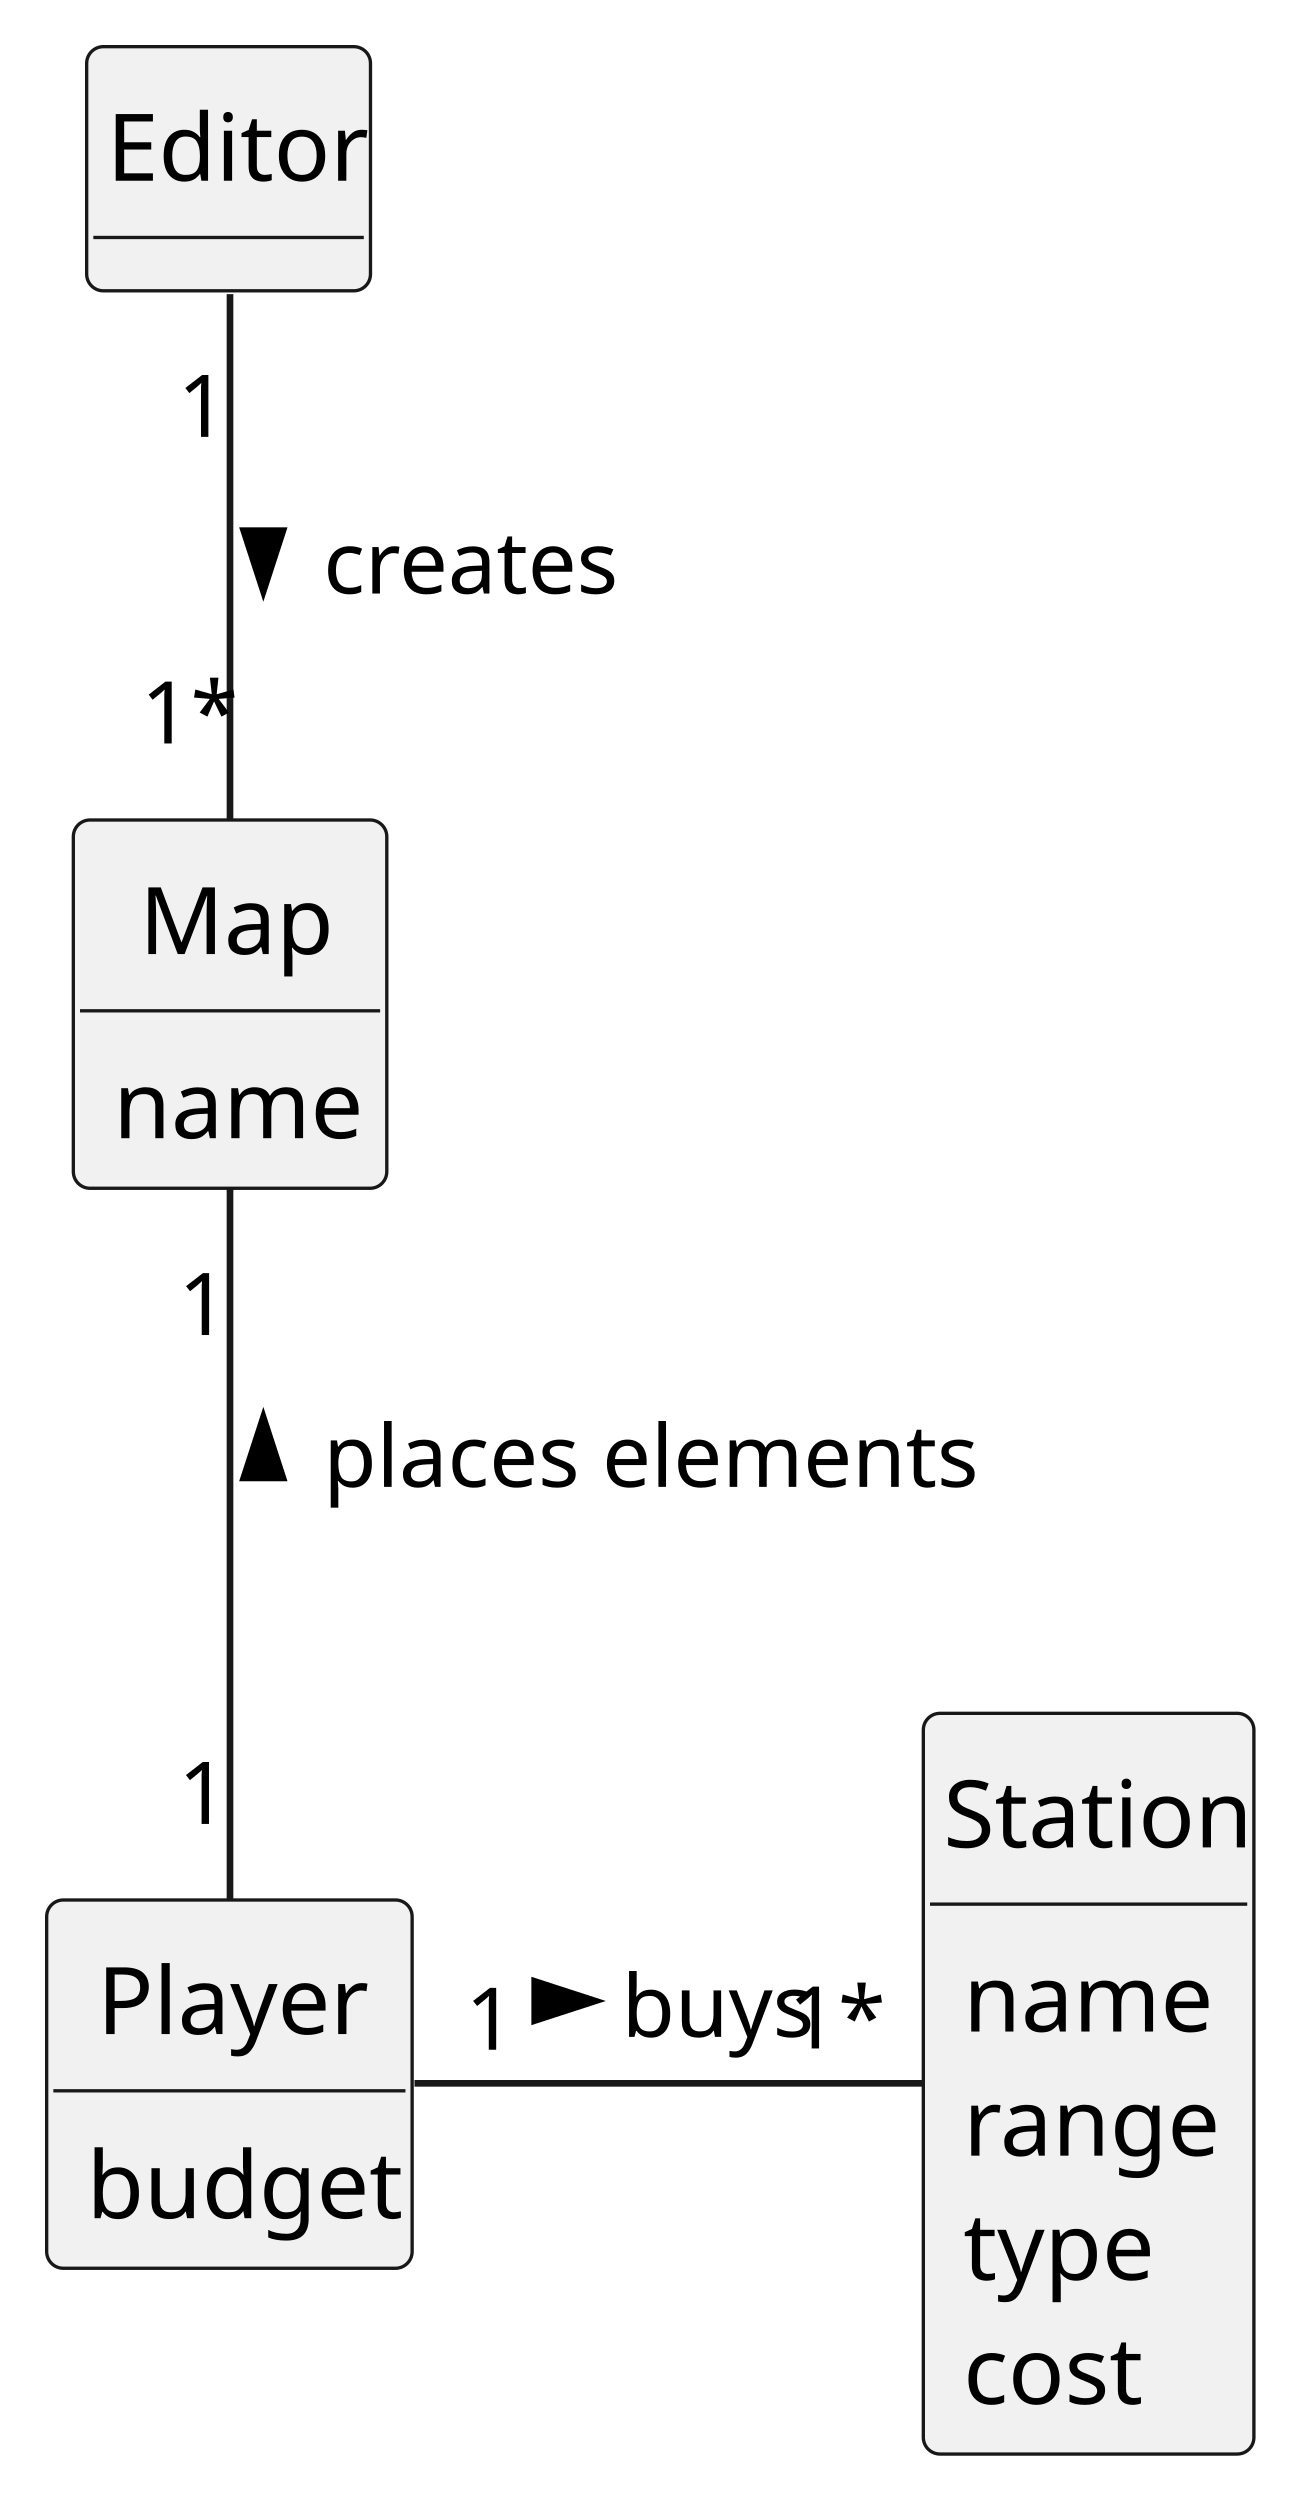
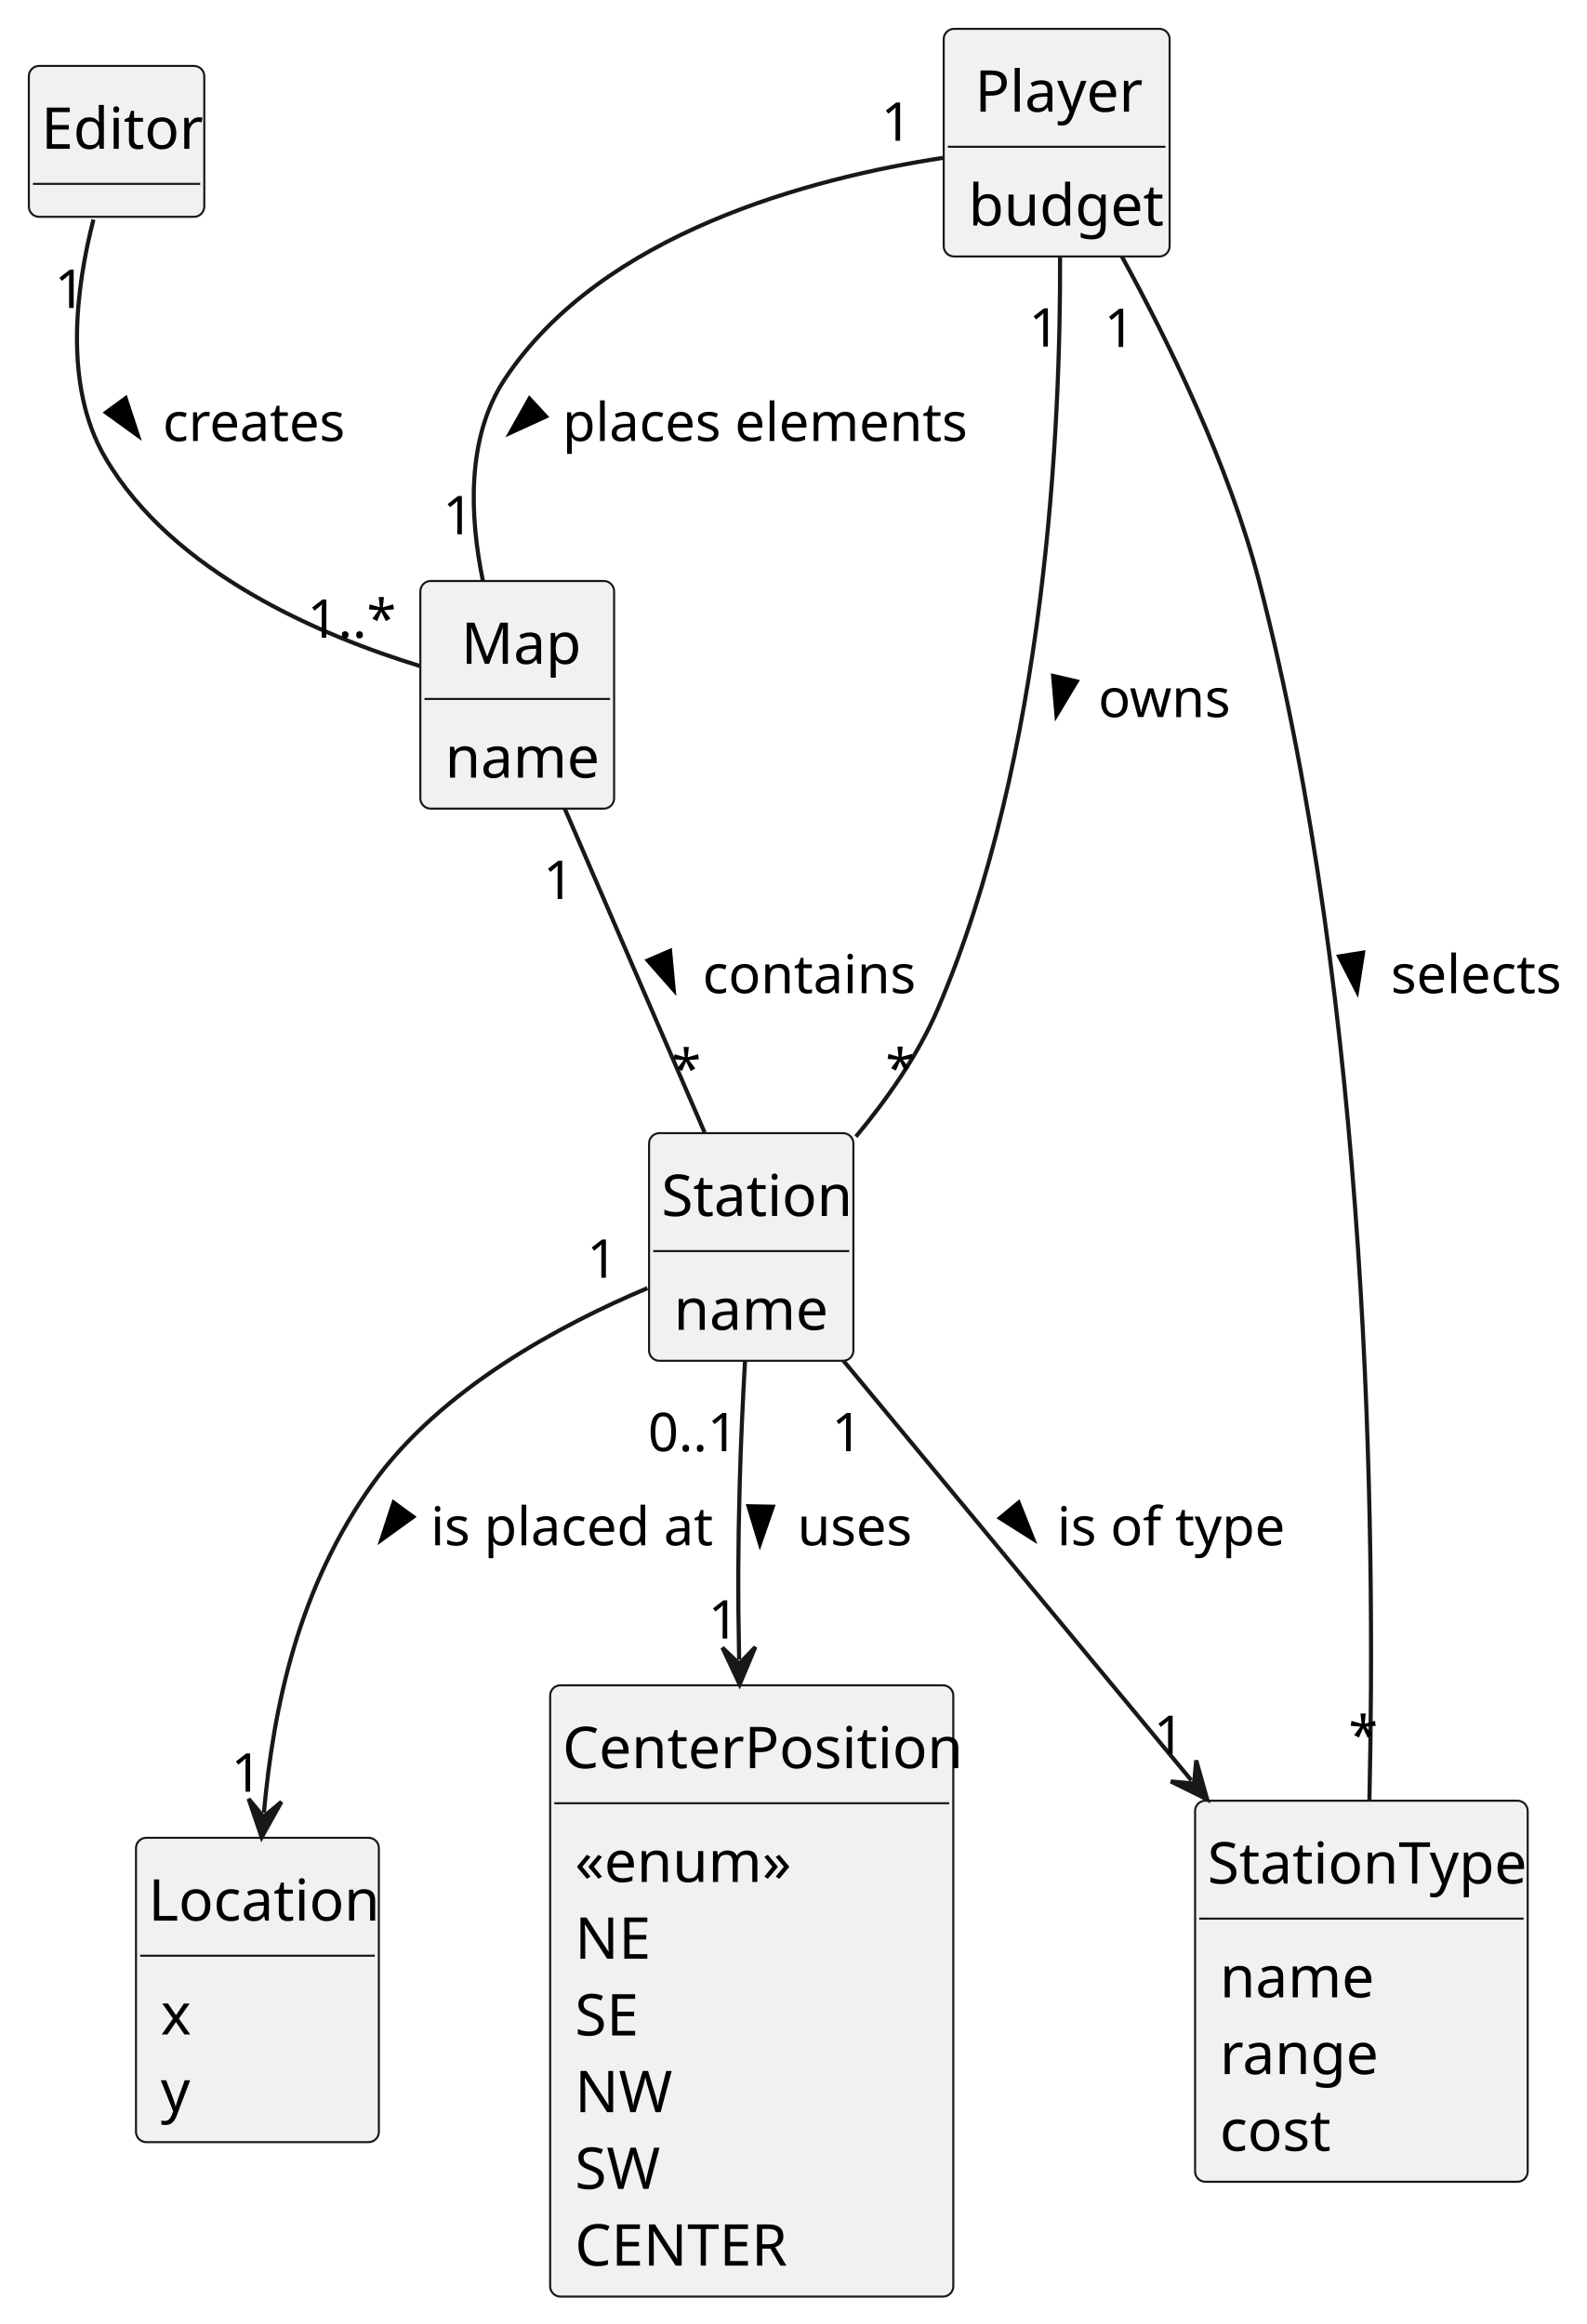
- <svg xmlns="http://www.w3.org/2000/svg" contentStyleType="text/css" height="375px" preserveAspectRatio="none" style="width:195px;height:375px;background:#FFFFFF;" version="1.1" viewBox="0 0 195 375" width="195px" zoomAndPan="magnify">
+ <svg xmlns="http://www.w3.org/2000/svg" contentStyleType="text/css" height="564px" preserveAspectRatio="none" style="width:385px;height:564px;background:#FFFFFF;" version="1.1" viewBox="0 0 385 564" width="385px" zoomAndPan="magnify">
  <defs />
  <g>
    <g id="elem_Editor">
-       <rect codeLine="14" fill="#F1F1F1" height="36.621" id="Editor" rx="2.5" ry="2.5" style="stroke:#181818;stroke-width:0.5;" width="42.572" x="13" y="7" />
-       <text fill="#000000" font-family="sans-serif" font-size="14" lengthAdjust="spacing" textLength="36.572" x="16" y="27.107">Editor</text>
-       <line style="stroke:#181818;stroke-width:0.5;" x1="14" x2="54.572" y1="35.621" y2="35.621" />
+       <rect codeLine="11" fill="#F1F1F1" height="36.621" id="Editor" rx="2.5" ry="2.5" style="stroke:#181818;stroke-width:0.5;" width="42.572" x="7" y="16" />
+       <text fill="#000000" font-family="sans-serif" font-size="14" lengthAdjust="spacing" textLength="36.572" x="10" y="36.107">Editor</text>
+       <line style="stroke:#181818;stroke-width:0.5;" x1="8" x2="48.572" y1="44.621" y2="44.621" />
    </g>
    <g id="elem_Map">
-       <rect codeLine="17" fill="#F1F1F1" height="55.242" id="Map" rx="2.5" ry="2.5" style="stroke:#181818;stroke-width:0.5;" width="47.02" x="11" y="123" />
-       <text fill="#000000" font-family="sans-serif" font-size="14" lengthAdjust="spacing" textLength="27.234" x="20.893" y="143.107">Map</text>
-       <line style="stroke:#181818;stroke-width:0.5;" x1="12" x2="57.02" y1="151.621" y2="151.621" />
-       <text fill="#000000" font-family="sans-serif" font-size="14" lengthAdjust="spacing" textLength="35.02" x="17" y="170.728">name</text>
+       <rect codeLine="14" fill="#F1F1F1" height="55.242" id="Map" rx="2.5" ry="2.5" style="stroke:#181818;stroke-width:0.5;" width="47.02" x="102" y="141" />
+       <text fill="#000000" font-family="sans-serif" font-size="14" lengthAdjust="spacing" textLength="27.234" x="111.893" y="161.107">Map</text>
+       <line style="stroke:#181818;stroke-width:0.5;" x1="103" x2="148.02" y1="169.621" y2="169.621" />
+       <text fill="#000000" font-family="sans-serif" font-size="14" lengthAdjust="spacing" textLength="35.02" x="108" y="188.728">name</text>
    </g>
    <g id="elem_Player">
-       <rect codeLine="20" fill="#F1F1F1" height="55.242" id="Player" rx="2.5" ry="2.5" style="stroke:#181818;stroke-width:0.5;" width="54.82" x="7" y="285" />
-       <text fill="#000000" font-family="sans-serif" font-size="14" lengthAdjust="spacing" textLength="39.683" x="14.569" y="305.107">Player</text>
-       <line style="stroke:#181818;stroke-width:0.5;" x1="8" x2="60.82" y1="313.621" y2="313.621" />
-       <text fill="#000000" font-family="sans-serif" font-size="14" lengthAdjust="spacing" textLength="42.82" x="13" y="332.728">budget</text>
+       <rect codeLine="20" fill="#F1F1F1" height="55.242" id="Player" rx="2.5" ry="2.5" style="stroke:#181818;stroke-width:0.5;" width="54.82" x="229" y="7" />
+       <text fill="#000000" font-family="sans-serif" font-size="14" lengthAdjust="spacing" textLength="39.683" x="236.569" y="27.107">Player</text>
+       <line style="stroke:#181818;stroke-width:0.5;" x1="230" x2="282.82" y1="35.621" y2="35.621" />
+       <text fill="#000000" font-family="sans-serif" font-size="14" lengthAdjust="spacing" textLength="42.82" x="235" y="54.728">budget</text>
    </g>
    <g id="elem_Station">
-       <rect codeLine="24" fill="#F1F1F1" height="111.106" id="Station" rx="2.5" ry="2.5" style="stroke:#181818;stroke-width:0.5;" width="49.586" x="138.5" y="257" />
-       <text fill="#000000" font-family="sans-serif" font-size="14" lengthAdjust="spacing" textLength="43.586" x="141.5" y="277.107">Station</text>
-       <line style="stroke:#181818;stroke-width:0.5;" x1="139.5" x2="187.086" y1="285.621" y2="285.621" />
-       <text fill="#000000" font-family="sans-serif" font-size="14" lengthAdjust="spacing" textLength="35.02" x="144.5" y="304.728">name</text>
-       <text fill="#000000" font-family="sans-serif" font-size="14" lengthAdjust="spacing" textLength="35.807" x="144.5" y="323.35">range</text>
-       <text fill="#000000" font-family="sans-serif" font-size="14" lengthAdjust="spacing" textLength="26.462" x="144.5" y="341.971">type</text>
-       <text fill="#000000" font-family="sans-serif" font-size="14" lengthAdjust="spacing" textLength="25.676" x="144.5" y="360.592">cost</text>
+       <rect codeLine="24" fill="#F1F1F1" height="55.242" id="Station" rx="2.5" ry="2.5" style="stroke:#181818;stroke-width:0.5;" width="49.586" x="157.5" y="275" />
+       <text fill="#000000" font-family="sans-serif" font-size="14" lengthAdjust="spacing" textLength="43.586" x="160.5" y="295.107">Station</text>
+       <line style="stroke:#181818;stroke-width:0.5;" x1="158.5" x2="206.086" y1="303.621" y2="303.621" />
+       <text fill="#000000" font-family="sans-serif" font-size="14" lengthAdjust="spacing" textLength="35.02" x="163.5" y="322.728">name</text>
+     </g>
+     <g id="elem_StationType">
+       <rect codeLine="28" fill="#F1F1F1" height="92.484" id="StationType" rx="2.5" ry="2.5" style="stroke:#181818;stroke-width:0.5;" width="80.71" x="290" y="437" />
+       <text fill="#000000" font-family="sans-serif" font-size="14" lengthAdjust="spacing" textLength="74.71" x="293" y="457.107">StationType</text>
+       <line style="stroke:#181818;stroke-width:0.5;" x1="291" x2="369.71" y1="465.621" y2="465.621" />
+       <text fill="#000000" font-family="sans-serif" font-size="14" lengthAdjust="spacing" textLength="35.02" x="296" y="484.728">name</text>
+       <text fill="#000000" font-family="sans-serif" font-size="14" lengthAdjust="spacing" textLength="35.807" x="296" y="503.35">range</text>
+       <text fill="#000000" font-family="sans-serif" font-size="14" lengthAdjust="spacing" textLength="25.676" x="296" y="521.971">cost</text>
+     </g>
+     <g id="elem_Location">
+       <rect codeLine="34" fill="#F1F1F1" height="73.863" id="Location" rx="2.5" ry="2.5" style="stroke:#181818;stroke-width:0.5;" width="58.931" x="33" y="446" />
+       <text fill="#000000" font-family="sans-serif" font-size="14" lengthAdjust="spacing" textLength="52.931" x="36" y="466.107">Location</text>
+       <line style="stroke:#181818;stroke-width:0.5;" x1="34" x2="90.931" y1="474.621" y2="474.621" />
+       <text fill="#000000" font-family="sans-serif" font-size="14" lengthAdjust="spacing" textLength="7" x="39" y="493.728">x</text>
+       <text fill="#000000" font-family="sans-serif" font-size="14" lengthAdjust="spacing" textLength="7" x="39" y="512.35">y</text>
+     </g>
+     <g id="elem_CenterPosition">
+       <rect codeLine="39" fill="#F1F1F1" height="148.348" id="CenterPosition" rx="2.5" ry="2.5" style="stroke:#181818;stroke-width:0.5;" width="97.827" x="133.5" y="409" />
+       <text fill="#000000" font-family="sans-serif" font-size="14" lengthAdjust="spacing" textLength="91.827" x="136.5" y="429.107">CenterPosition</text>
+       <line style="stroke:#181818;stroke-width:0.5;" x1="134.5" x2="230.327" y1="437.621" y2="437.621" />
+       <text fill="#000000" font-family="sans-serif" font-size="14" lengthAdjust="spacing" textLength="50.593" x="139.5" y="456.728">«enum»</text>
+       <text fill="#000000" font-family="sans-serif" font-size="14" lengthAdjust="spacing" textLength="19.448" x="139.5" y="475.35">NE</text>
+       <text fill="#000000" font-family="sans-serif" font-size="14" lengthAdjust="spacing" textLength="18.676" x="139.5" y="493.971">SE</text>
+       <text fill="#000000" font-family="sans-serif" font-size="14" lengthAdjust="spacing" textLength="23.324" x="139.5" y="512.592">NW</text>
+       <text fill="#000000" font-family="sans-serif" font-size="14" lengthAdjust="spacing" textLength="22.552" x="139.5" y="531.213">SW</text>
+       <text fill="#000000" font-family="sans-serif" font-size="14" lengthAdjust="spacing" textLength="57.559" x="139.5" y="549.834">CENTER</text>
    </g>
    <g id="link_Editor_Map">
-       <path codeLine="31" d="M34.5,44.12 C34.5,64.72 34.5,99 34.5,122.85 " fill="none" id="Editor-Map" style="stroke:#181818;stroke-width:1.0;" />
-       <polygon fill="#000000" points="39.5,88.645,42.439,79.6,36.561,79.6,39.5,88.645" style="stroke:#000000;stroke-width:1.0;" />
-       <text fill="#000000" font-family="sans-serif" font-size="13" lengthAdjust="spacing" textLength="42.631" x="48.5" y="89.028">creates</text>
-       <text fill="#000000" font-family="sans-serif" font-size="13" lengthAdjust="spacing" textLength="7.23" x="26.648" y="65.527">1</text>
-       <text fill="#000000" font-family="sans-serif" font-size="13" lengthAdjust="spacing" textLength="12.289" x="21.144" y="111.524">1*</text>
+       <path codeLine="48" d="M22.68,53.28 C18.51,69.47 15.25,93.44 25.5,111 C41.88,139.07 77.94,154.3 101.98,161.66 " fill="none" id="Editor-Map" style="stroke:#181818;stroke-width:1.0;" />
+       <polygon fill="#000000" points="33.453,105.681,30.483,96.645,25.74,100.116,33.453,105.681" style="stroke:#000000;stroke-width:1.0;" />
+       <text fill="#000000" font-family="sans-serif" font-size="13" lengthAdjust="spacing" textLength="42.631" x="39.5" y="107.028">creates</text>
+       <text fill="#000000" font-family="sans-serif" font-size="13" lengthAdjust="spacing" textLength="7.23" x="13.264" y="74.73">1</text>
+       <text fill="#000000" font-family="sans-serif" font-size="13" lengthAdjust="spacing" textLength="19.513" x="74.582" y="154.764">1..*</text>
+     </g>
+     <g id="link_Map_Station">
+       <path codeLine="50" d="M137.03,196.21 C146.92,219.11 161.1,251.94 170.98,274.83 " fill="none" id="Map-Station" style="stroke:#181818;stroke-width:1.0;" />
+       <polygon fill="#000000" points="163.482,240.236,162.595,230.767,157.198,233.097,163.482,240.236" style="stroke:#000000;stroke-width:1.0;" />
+       <text fill="#000000" font-family="sans-serif" font-size="13" lengthAdjust="spacing" textLength="48.42" x="170.5" y="241.028">contains</text>
+       <text fill="#000000" font-family="sans-serif" font-size="13" lengthAdjust="spacing" textLength="7.23" x="131.81" y="218.165">1</text>
+       <text fill="#000000" font-family="sans-serif" font-size="13" lengthAdjust="spacing" textLength="5.059" x="162.965" y="263.952">*</text>
+     </g>
+     <g id="link_Station_StationType">
+       <path codeLine="51" d="M204.66,330.22 C227.96,358.33 261.221,398.441 289.111,432.081 " fill="none" id="Station-to-StationType" style="stroke:#181818;stroke-width:1.0;" />
+       <polygon fill="#181818" points="292.94,436.7,290.275,427.219,289.749,432.851,284.116,432.325,292.94,436.7" style="stroke:#181818;stroke-width:1.0;" />
+       <polygon fill="#000000" points="250.691,373.495,247.181,364.656,242.656,368.407,250.691,373.495" style="stroke:#000000;stroke-width:1.0;" />
+       <text fill="#000000" font-family="sans-serif" font-size="13" lengthAdjust="spacing" textLength="52.025" x="256.5" y="375.028">is of type</text>
+       <text fill="#000000" font-family="sans-serif" font-size="13" lengthAdjust="spacing" textLength="7.23" x="201.812" y="352.177">1</text>
+       <text fill="#000000" font-family="sans-serif" font-size="13" lengthAdjust="spacing" textLength="7.23" x="279.947" y="425.665">1</text>
+     </g>
+     <g id="link_Station_Location">
+       <path codeLine="52" d="M157.1,312.62 C136.05,321.48 107.01,337.01 90.5,360 C72.5,385.06 66.39,413.884 64.04,439.904 " fill="none" id="Station-to-Location" style="stroke:#181818;stroke-width:1.0;" />
+       <polygon fill="#181818" points="63.5,445.88,68.293,437.276,63.95,440.9,60.326,436.557,63.5,445.88" style="stroke:#181818;stroke-width:1.0;" />
+       <polygon fill="#000000" points="92.549,373.682,100.26,368.115,95.515,364.646,92.549,373.682" style="stroke:#000000;stroke-width:1.0;" />
+       <text fill="#000000" font-family="sans-serif" font-size="13" lengthAdjust="spacing" textLength="65.762" x="104.5" y="375.028">is placed at</text>
+       <text fill="#000000" font-family="sans-serif" font-size="13" lengthAdjust="spacing" textLength="7.23" x="142.42" y="310.09">1</text>
+       <text fill="#000000" font-family="sans-serif" font-size="13" lengthAdjust="spacing" textLength="7.23" x="56.081" y="434.82">1</text>
+     </g>
+     <g id="link_Station_CenterPosition">
+       <path codeLine="53" d="M180.79,330.22 C180.26,339.63 179.76,350.28 179.5,360 C179.08,375.78 179.041,386.711 179.361,402.781 " fill="none" id="Station-to-CenterPosition" style="stroke:#181818;stroke-width:1.0;" />
+       <polygon fill="#181818" points="179.48,408.78,183.3,399.702,179.381,403.781,175.302,399.861,179.48,408.78" style="stroke:#181818;stroke-width:1.0;" />
+       <polygon fill="#000000" points="184.401,374.644,187.518,365.659,181.641,365.543,184.401,374.644" style="stroke:#000000;stroke-width:1.0;" />
+       <text fill="#000000" font-family="sans-serif" font-size="13" lengthAdjust="spacing" textLength="27.46" x="193.5" y="375.028">uses</text>
+       <text fill="#000000" font-family="sans-serif" font-size="13" lengthAdjust="spacing" textLength="21.684" x="157.239" y="352.177">0..1</text>
+       <text fill="#000000" font-family="sans-serif" font-size="13" lengthAdjust="spacing" textLength="7.23" x="171.858" y="397.663">1</text>
    </g>
    <g id="link_Player_Station">
-       <path codeLine="33" d="M62.17,312.5 C84.83,312.5 116.6,312.5 138.49,312.5 " fill="none" id="Player-Station" style="stroke:#181818;stroke-width:1.0;" />
-       <polygon fill="#000000" points="89.25,300.146,80.205,297.207,80.205,303.084,89.25,300.146" style="stroke:#000000;stroke-width:1.0;" />
-       <text fill="#000000" font-family="sans-serif" font-size="13" lengthAdjust="spacing" textLength="27.46" x="93.25" y="305.528">buys</text>
-       <text fill="#000000" font-family="sans-serif" font-size="13" lengthAdjust="spacing" textLength="7.23" x="69.818" y="307.462">1</text>
-       <text fill="#000000" font-family="sans-serif" font-size="13" lengthAdjust="spacing" textLength="12.289" x="118.251" y="307.269">1*</text>
+       <path codeLine="55" d="M257.23,62.16 C257.4,103.16 253.91,183.41 227.5,245 C222.76,256.06 215.24,266.78 207.7,275.84 " fill="none" id="Player-Station" style="stroke:#181818;stroke-width:1.0;" />
+       <polygon fill="#000000" points="256.371,173.516,261.276,165.369,255.55,164.041,256.371,173.516" style="stroke:#000000;stroke-width:1.0;" />
+       <text fill="#000000" font-family="sans-serif" font-size="13" lengthAdjust="spacing" textLength="30.348" x="266.5" y="174.028">owns</text>
+       <text fill="#000000" font-family="sans-serif" font-size="13" lengthAdjust="spacing" textLength="7.23" x="249.669" y="84.104">1</text>
+       <text fill="#000000" font-family="sans-serif" font-size="13" lengthAdjust="spacing" textLength="5.059" x="214.859" y="263.865">*</text>
    </g>
-     <g id="link_Map_Player">
-       <path codeLine="35" d="M34.5,178.28 C34.5,207.9 34.5,255.35 34.5,284.9 " fill="none" id="Map-Player" style="stroke:#181818;stroke-width:1.0;" />
-       <polygon fill="#000000" points="39.5,212.645,36.561,221.691,42.439,221.691,39.5,212.645" style="stroke:#000000;stroke-width:1.0;" />
-       <text fill="#000000" font-family="sans-serif" font-size="13" lengthAdjust="spacing" textLength="93.939" x="48.5" y="223.028">places elements</text>
-       <text fill="#000000" font-family="sans-serif" font-size="13" lengthAdjust="spacing" textLength="7.23" x="26.757" y="200.25">1</text>
-       <text fill="#000000" font-family="sans-serif" font-size="13" lengthAdjust="spacing" textLength="7.23" x="26.738" y="273.586">1</text>
+     <g id="link_Player_Map">
+       <path codeLine="56" d="M228.76,38.32 C196.93,43.21 146.09,56.45 122.5,92 C113.07,106.21 113.99,125.46 117.18,140.96 " fill="none" id="Player-Map" style="stroke:#181818;stroke-width:1.0;" />
+       <polygon fill="#000000" points="123.82,105.031,132.467,101.07,128.487,96.744,123.82,105.031" style="stroke:#000000;stroke-width:1.0;" />
+       <text fill="#000000" font-family="sans-serif" font-size="13" lengthAdjust="spacing" textLength="93.939" x="136.5" y="107.028">places elements</text>
+       <text fill="#000000" font-family="sans-serif" font-size="13" lengthAdjust="spacing" textLength="7.23" x="213.807" y="34.155">1</text>
+       <text fill="#000000" font-family="sans-serif" font-size="13" lengthAdjust="spacing" textLength="7.23" x="107.471" y="129.66">1</text>
+     </g>
+     <g id="link_Player_StationType">
+       <path codeLine="57" d="M272.23,62.25 C283.6,82.99 298.19,112.85 305.5,141 C332.31,244.28 333.8,370.64 332.3,436.75 " fill="none" id="Player-StationType" style="stroke:#181818;stroke-width:1.0;" />
+       <polygon fill="#000000" points="329.292,240.582,330.761,231.186,324.957,232.117,329.292,240.582" style="stroke:#000000;stroke-width:1.0;" />
+       <text fill="#000000" font-family="sans-serif" font-size="13" lengthAdjust="spacing" textLength="40.46" x="337.5" y="241.028">selects</text>
+       <text fill="#000000" font-family="sans-serif" font-size="13" lengthAdjust="spacing" textLength="7.23" x="267.95" y="84.213">1</text>
+       <text fill="#000000" font-family="sans-serif" font-size="13" lengthAdjust="spacing" textLength="5.059" x="327.223" y="425.723">*</text>
    </g>
  </g>
</svg>
